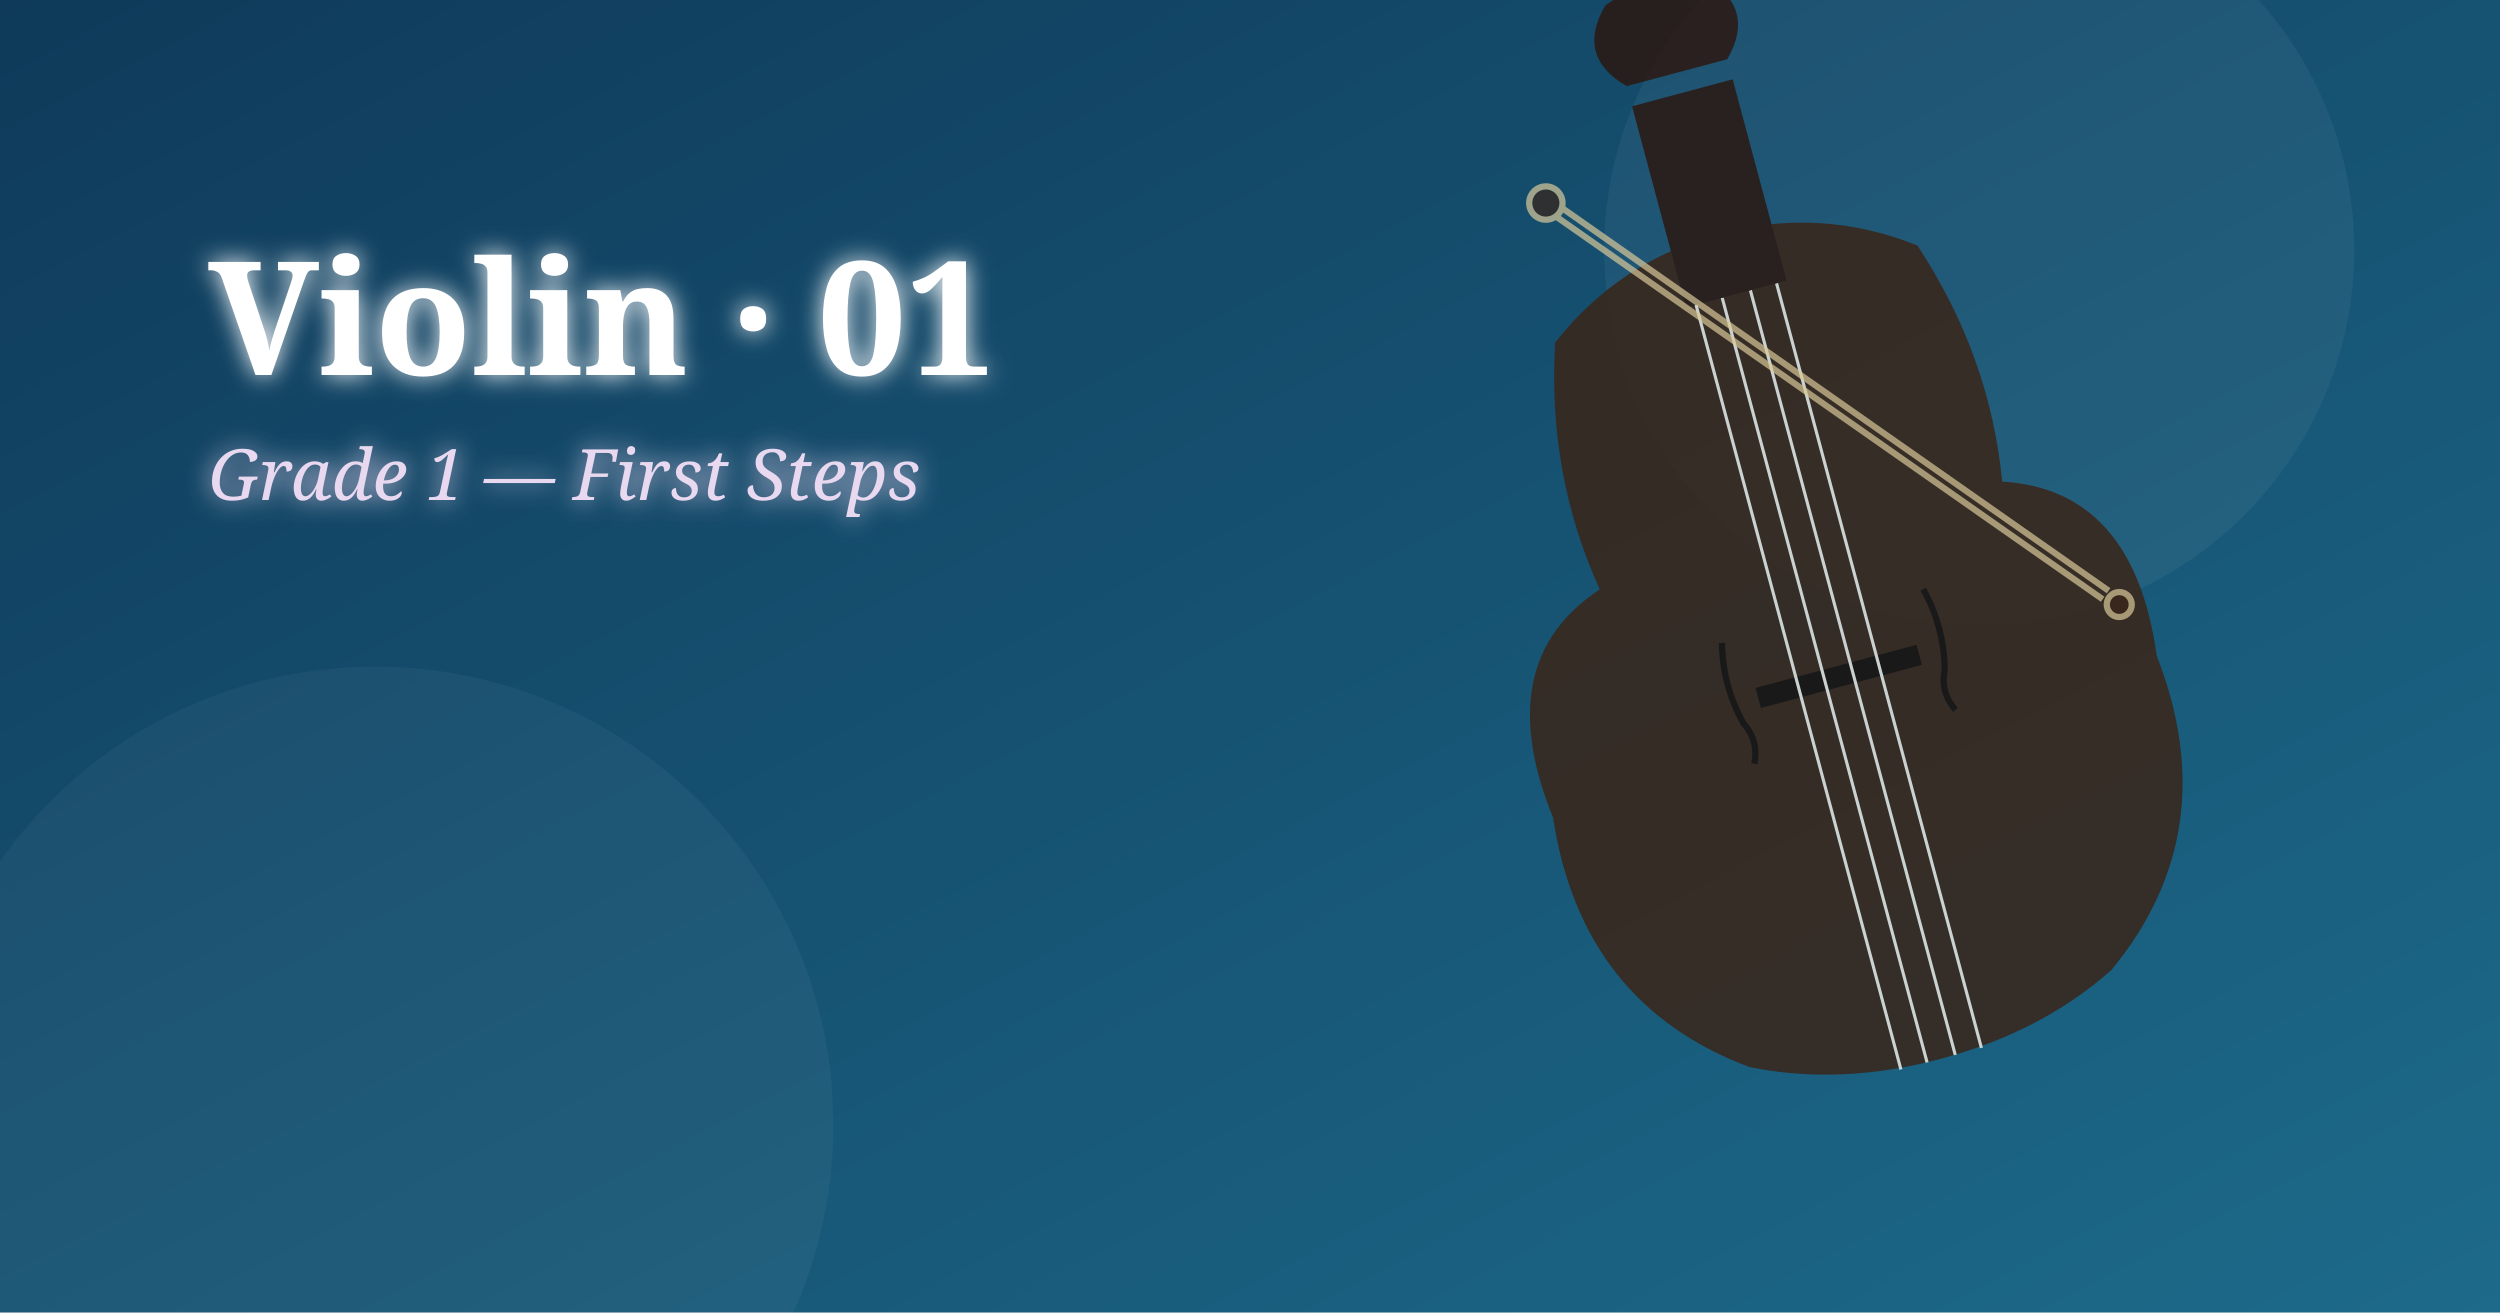
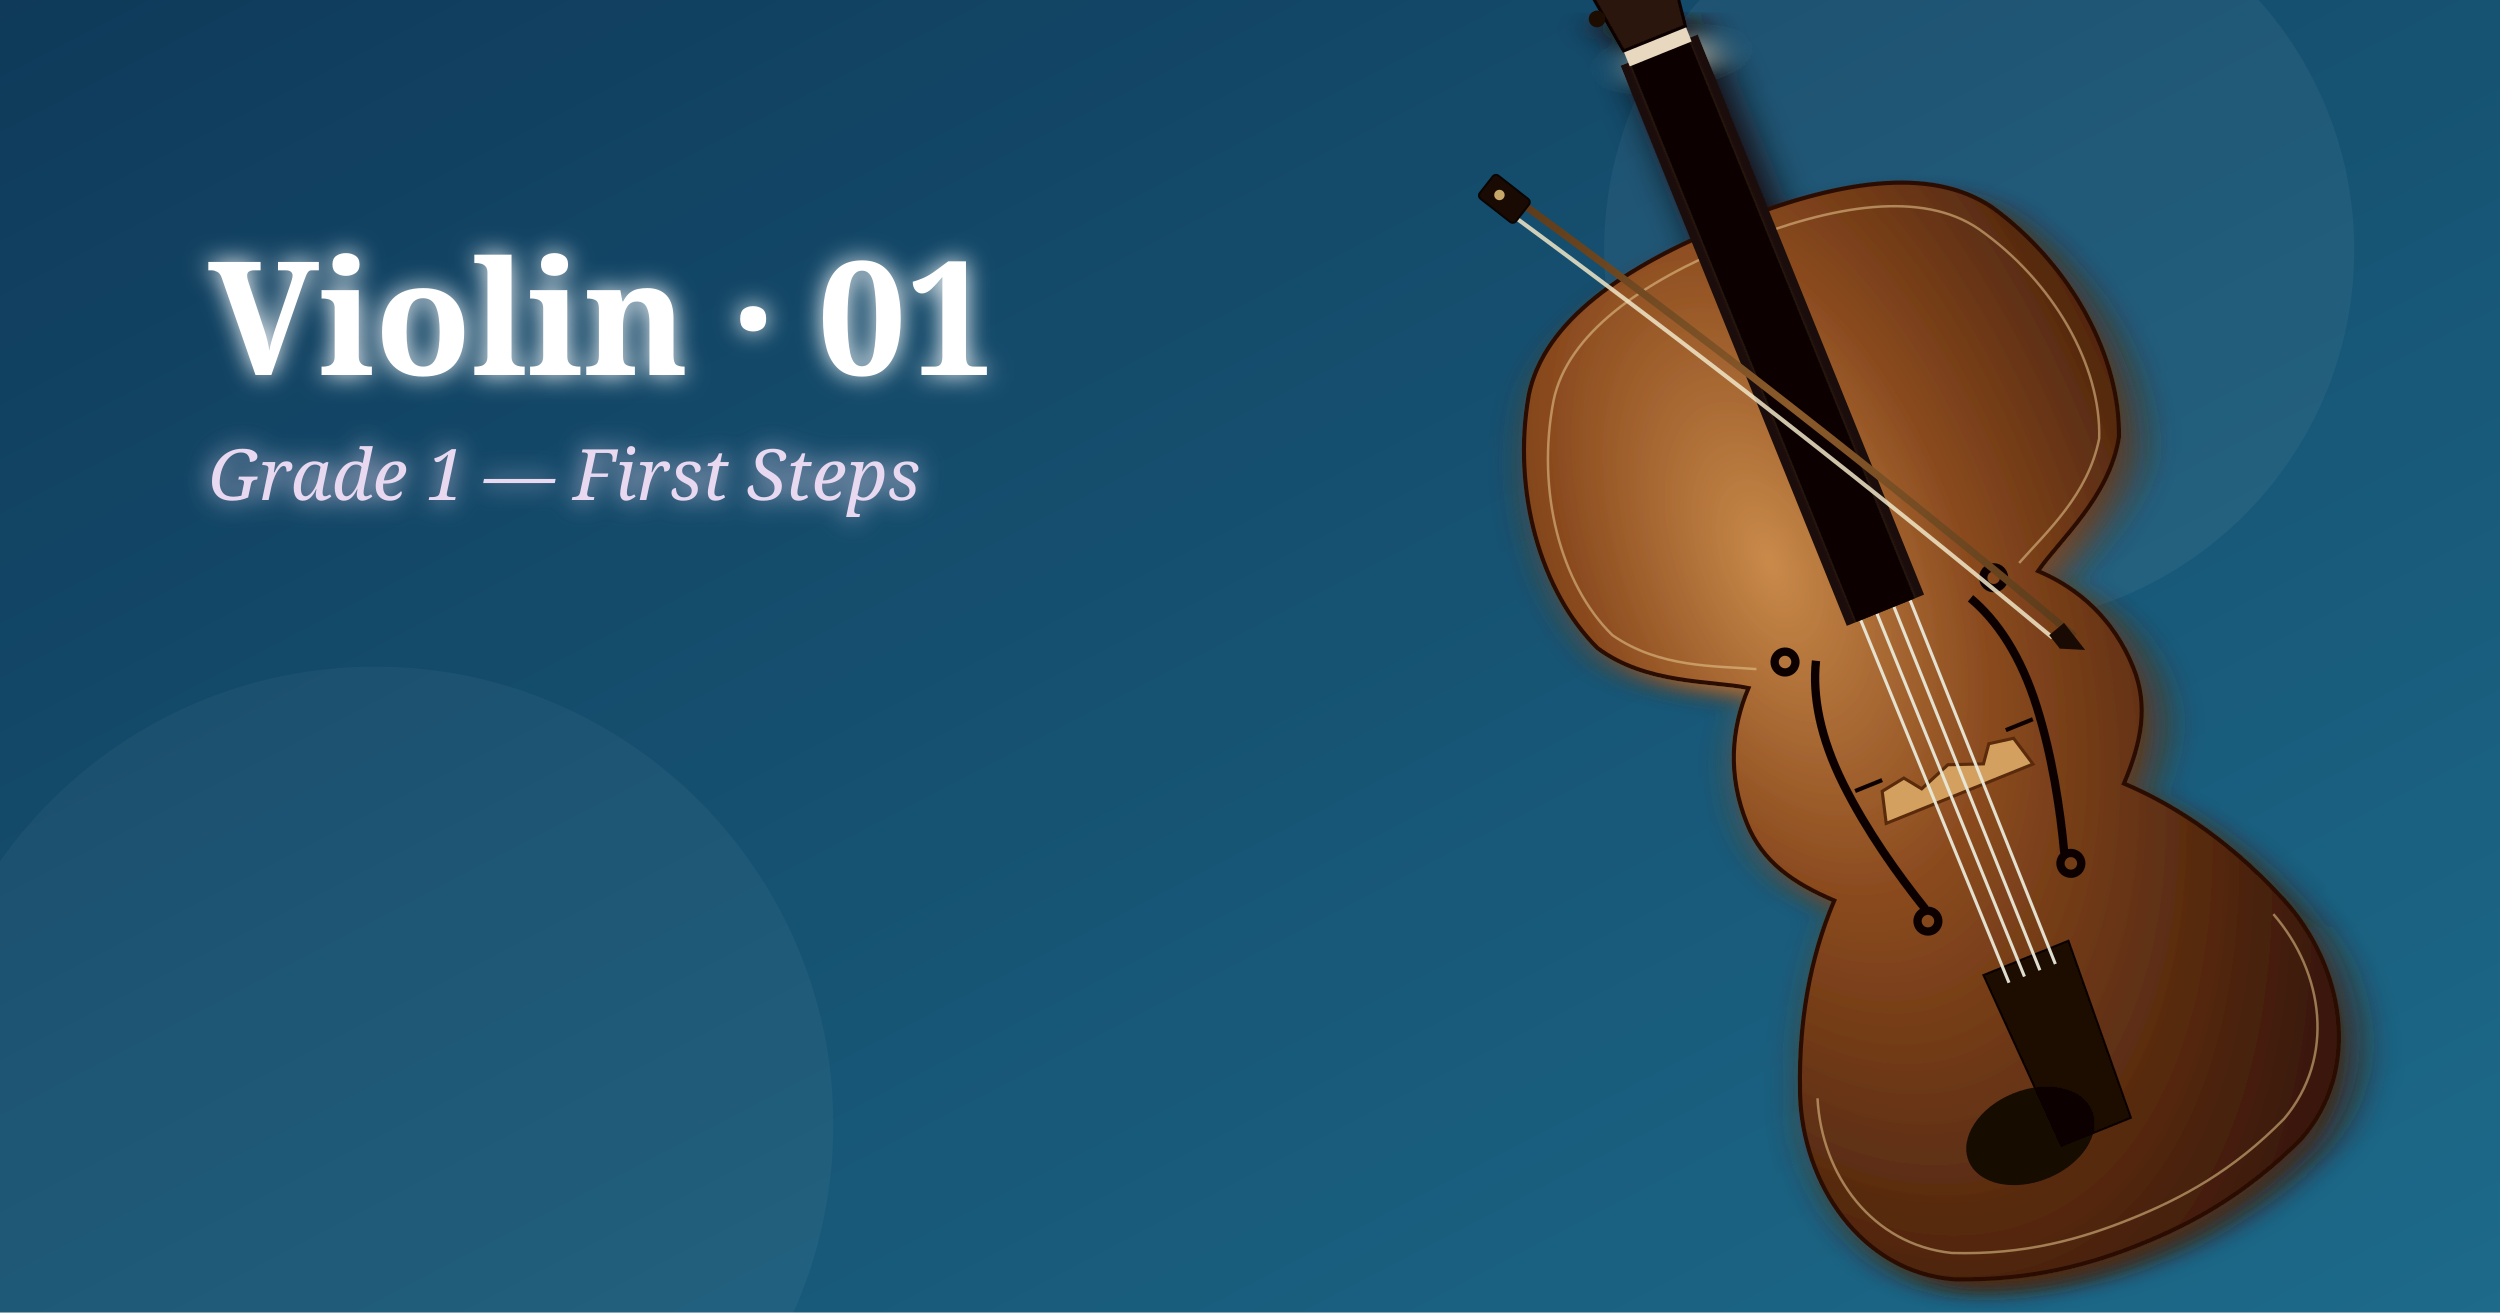
<svg xmlns="http://www.w3.org/2000/svg" viewBox="0 0 1200 630" role="img" aria-label="Violin · 01 - Grade 1 — First Steps">
  <defs>
    <linearGradient id="bg" x1="0" y1="0" x2="1" y2="1">
      <stop offset="0%" stop-color="#0f3a5a" />
      <stop offset="100%" stop-color="#1d6a8a" />
+     </linearGradient>
+     <radialGradient id="bodyShine" cx="0.35" cy="0.3" r="0.8">
+       <stop offset="0%" stop-color="#c98a4a" />
+       <stop offset="40%" stop-color="#8a4a1e" />
+       <stop offset="100%" stop-color="#3a1808" />
+     </radialGradient>
+     <linearGradient id="neckShade" x1="0" y1="0" x2="1" y2="0">
+       <stop offset="0%" stop-color="#1a0e08" />
+       <stop offset="50%" stop-color="#3a1f12" />
+       <stop offset="100%" stop-color="#1a0e08" />
+     </linearGradient>
+     <linearGradient id="bowStick" x1="0" y1="0" x2="1" y2="0">
+       <stop offset="0%" stop-color="#5a3a1a" />
+       <stop offset="50%" stop-color="#8a5a2a" />
+       <stop offset="100%" stop-color="#5a3a1a" />
    </linearGradient>
    <filter id="glow" x="-20%" y="-20%" width="140%" height="140%">
      <feGaussianBlur stdDeviation="6" result="b" />
      <feMerge>
        <feMergeNode in="b" />
        <feMergeNode in="SourceGraphic" />
      </feMerge>
    </filter>
+     <filter id="violinShadow" x="-20%" y="-20%" width="140%" height="140%">
+       <feGaussianBlur stdDeviation="8" result="b" />
+       <feOffset in="b" dx="4" dy="8" result="o" />
+       <feMerge>
+         <feMergeNode in="o" />
+         <feMergeNode in="SourceGraphic" />
+       </feMerge>
+     </filter>
  </defs>
  <rect width="1200" height="630" fill="url(#bg)" />
  <circle cx="950" cy="120" r="180" fill="#ffffff" opacity="0.05" />
  <circle cx="180" cy="540" r="220" fill="#ffffff" opacity="0.04" />
-   <g transform="translate(880 315) rotate(-15)" fill="#ffffff" opacity="0.85">
-     <path d="M -90 -180 Q -110 -120 -100 -60 Q -160 -40 -150 40 Q -160 130 -90 180 Q -50 200 0 200 Q 50 200 90 180 Q 160 130 150 40 Q 160 -40 100 -60 Q 110 -120 90 -180 Q 50 -210 0 -210 Q -50 -210 -90 -180 Z" fill="#3a2418" />
-     <path d="M -50 -20 Q -55 0 -50 20 Q -45 30 -50 40" stroke="#1a0e08" stroke-width="3" fill="none" />
-     <path d="M  50 -20 Q  55 0  50 20 Q  45 30  50 40" stroke="#1a0e08" stroke-width="3" fill="none" />
-     <rect x="-40" y="5" width="80" height="10" fill="#1a0e08" />
-     <line x1="-20" y1="-180" x2="-20" y2="200" stroke="#e8e8e0" stroke-width="1.5" />
-     <line x1="-7" y1="-180" x2="-7" y2="200" stroke="#e8e8e0" stroke-width="1.5" />
-     <line x1="7" y1="-180" x2="7" y2="200" stroke="#e8e8e0" stroke-width="1.5" />
-     <line x1="20" y1="-180" x2="20" y2="200" stroke="#e8e8e0" stroke-width="1.5" />
-     <rect x="-25" y="-280" width="50" height="100" fill="#2a1810" />
-     <path d="M -25 -290 Q -45 -310 -25 -330 Q 0 -340 25 -330 Q 45 -310 25 -290" fill="#2a1810" />
+   <g transform="translate(920 330) rotate(-22)" filter="url(#violinShadow)">
+     <path d="       M 0,-240       C -55,-240 -100,-230 -120,-200       C -145,-160 -150,-110 -135,-75       C -120,-50 -90,-40 -75,-30       C -90,-15  -100,5   -100,30       C -100,50  -90,65   -75,80       C -90,95   -110,120 -125,160       C -140,200 -130,250 -90,270       C -55,285 -25,288 0,288       C 25,288  55,285  90,270       C 130,250 140,200 125,160       C 110,120 90,95  75,80       C 90,65   100,50  100,30       C 100,5   90,-15  75,-30       C 90,-40  120,-50 135,-75       C 150,-110 145,-160 120,-200       C 100,-230 55,-240 0,-240       Z" fill="url(#bodyShine)" stroke="#2a0e04" stroke-width="2" />
+     <path d="       M 0,-230       C -50,-230 -92,-220 -110,-193       C -134,-156 -140,-110 -126,-78       C -111,-55 -86,-46 -68,-37       M 68,-37       C 86,-46 111,-55 126,-78       C 140,-110 134,-156 110,-193       C 92,-220 50,-230 0,-230       M -118,165       C -130,200 -120,240 -86,258       C -54,272 -26,275 0,275       C 26,275 54,272 86,258       C 120,240 130,200 118,165       " stroke="#e8c890" stroke-width="1.2" fill="none" opacity="0.55" />
+     <g fill="#0a0402" stroke="#0a0402" stroke-width="1">
+       <path d="         M -40,-30         C -48,-15 -52,5 -50,30         C -48,55 -42,80 -36,100         M -50,-32 a 5,5 0 1 0 -1,1 Z         M -34,102 a 5,5 0 1 0 1,1 Z         " stroke-width="4" fill="none" />
+       <line x1="-46" y1="35" x2="-32" y2="35" stroke-width="2" />
+       <path d="         M 40,-30         C 48,-15 52,5 50,30         C 48,55 42,80 36,100         M 50,-32 a 5,5 0 1 1 1,1 Z         M 34,102 a 5,5 0 1 1 -1,1 Z         " stroke-width="4" fill="none" />
+       <line x1="46" y1="35" x2="32" y2="35" stroke-width="2" />
+     </g>
+     <path d="M -38,55 L -34,40 L -22,38 L -16,46 L 0,40 L 16,46 L 22,38 L 34,40 L 38,55 Z" fill="#d4a060" stroke="#5a2a0a" stroke-width="1.5" />
+     <path d="M -22,140 L 22,140 L 18,230 L -18,230 Z" fill="#1a0a04" stroke="#0a0402" stroke-width="1" />
+     <ellipse cx="-30" cy="220" rx="32" ry="22" fill="#0a0402" opacity="0.85" />
+     <g stroke="#e8e8d8" stroke-width="1.5" opacity="0.95">
+       <line x1="-12" y1="148" x2="-14" y2="-330" />
+       <line x1="-4" y1="148" x2="-5" y2="-330" />
+       <line x1="4" y1="148" x2="5" y2="-330" />
+       <line x1="12" y1="148" x2="14" y2="-330" />
+     </g>
+     <rect x="-20" y="-330" width="40" height="290" fill="url(#neckShade)" />
+     <rect x="-15" y="-330" width="30" height="290" fill="#0a0402" />
+     <rect x="-16" y="-336" width="32" height="8" fill="#e8d8c0" />
+     <path d="M -16,-336 L -22,-380 L -18,-410 L 18,-410 L 22,-380 L 16,-336 Z" fill="#2a1208" stroke="#0a0402" stroke-width="1.5" />
+     <g fill="#1a0a04">
+       <circle cx="-22" cy="-355" r="4" />
+       <circle cx="22" cy="-365" r="4" />
+       <circle cx="-22" cy="-380" r="4" />
+       <circle cx="22" cy="-395" r="4" />
+     </g>
+     <g fill="none" stroke="#4a2a14" stroke-width="3">
+       <path d="         M 18,-410         C 25,-420 25,-435 12,-440         C -5,-446 -20,-432 -20,-418         C -20,-402 -8,-394 4,-398         C 14,-402 14,-414 6,-416         C -2,-418 -8,-410 -4,-406         " fill="#3a1f0e" />
+       <path d="M -4,-406 C -2,-410 4,-410 6,-406" stroke="#8a5a2a" stroke-width="1.5" />
+     </g>
  </g>
-   <g transform="translate(750 100) rotate(35)" stroke="#d8c898" stroke-width="3" fill="none" opacity="0.7">
-     <line x1="0" y1="0" x2="320" y2="0" />
-     <line x1="0" y1="5" x2="320" y2="5" />
-     <circle cx="-8" cy="2.5" r="8" fill="#3a2418" />
-     <circle cx="328" cy="2.5" r="6" fill="#3a2418" />
+   <g transform="translate(720 90) rotate(38)">
+     <path d="M 0,0 Q 175,-6 350,0" stroke="url(#bowStick)" stroke-width="3.5" fill="none" />
+     <path d="M 8,7 Q 175,2 342,7" stroke="#f0e6c8" stroke-width="2" fill="none" opacity="0.85" />
+     <rect x="-6" y="-4" width="22" height="14" fill="#1a0a04" stroke="#0a0402" stroke-width="1" rx="2" />
+     <circle cx="2" cy="3" r="2.5" fill="#c8a868" />
+     <path d="M 342,-2 L 358,2 L 348,9 L 340,7 Z" fill="#1a0a04" />
  </g>
  <g filter="url(#glow)">
    <text x="100" y="180" fill="#ffffff" font-family="Georgia, serif" font-size="76" font-weight="600">Violin · 01</text>
    <text x="100" y="240" fill="#e8d8f0" font-family="Georgia, serif" font-size="34" font-style="italic">Grade 1 — First Steps</text>
  </g>
</svg>
